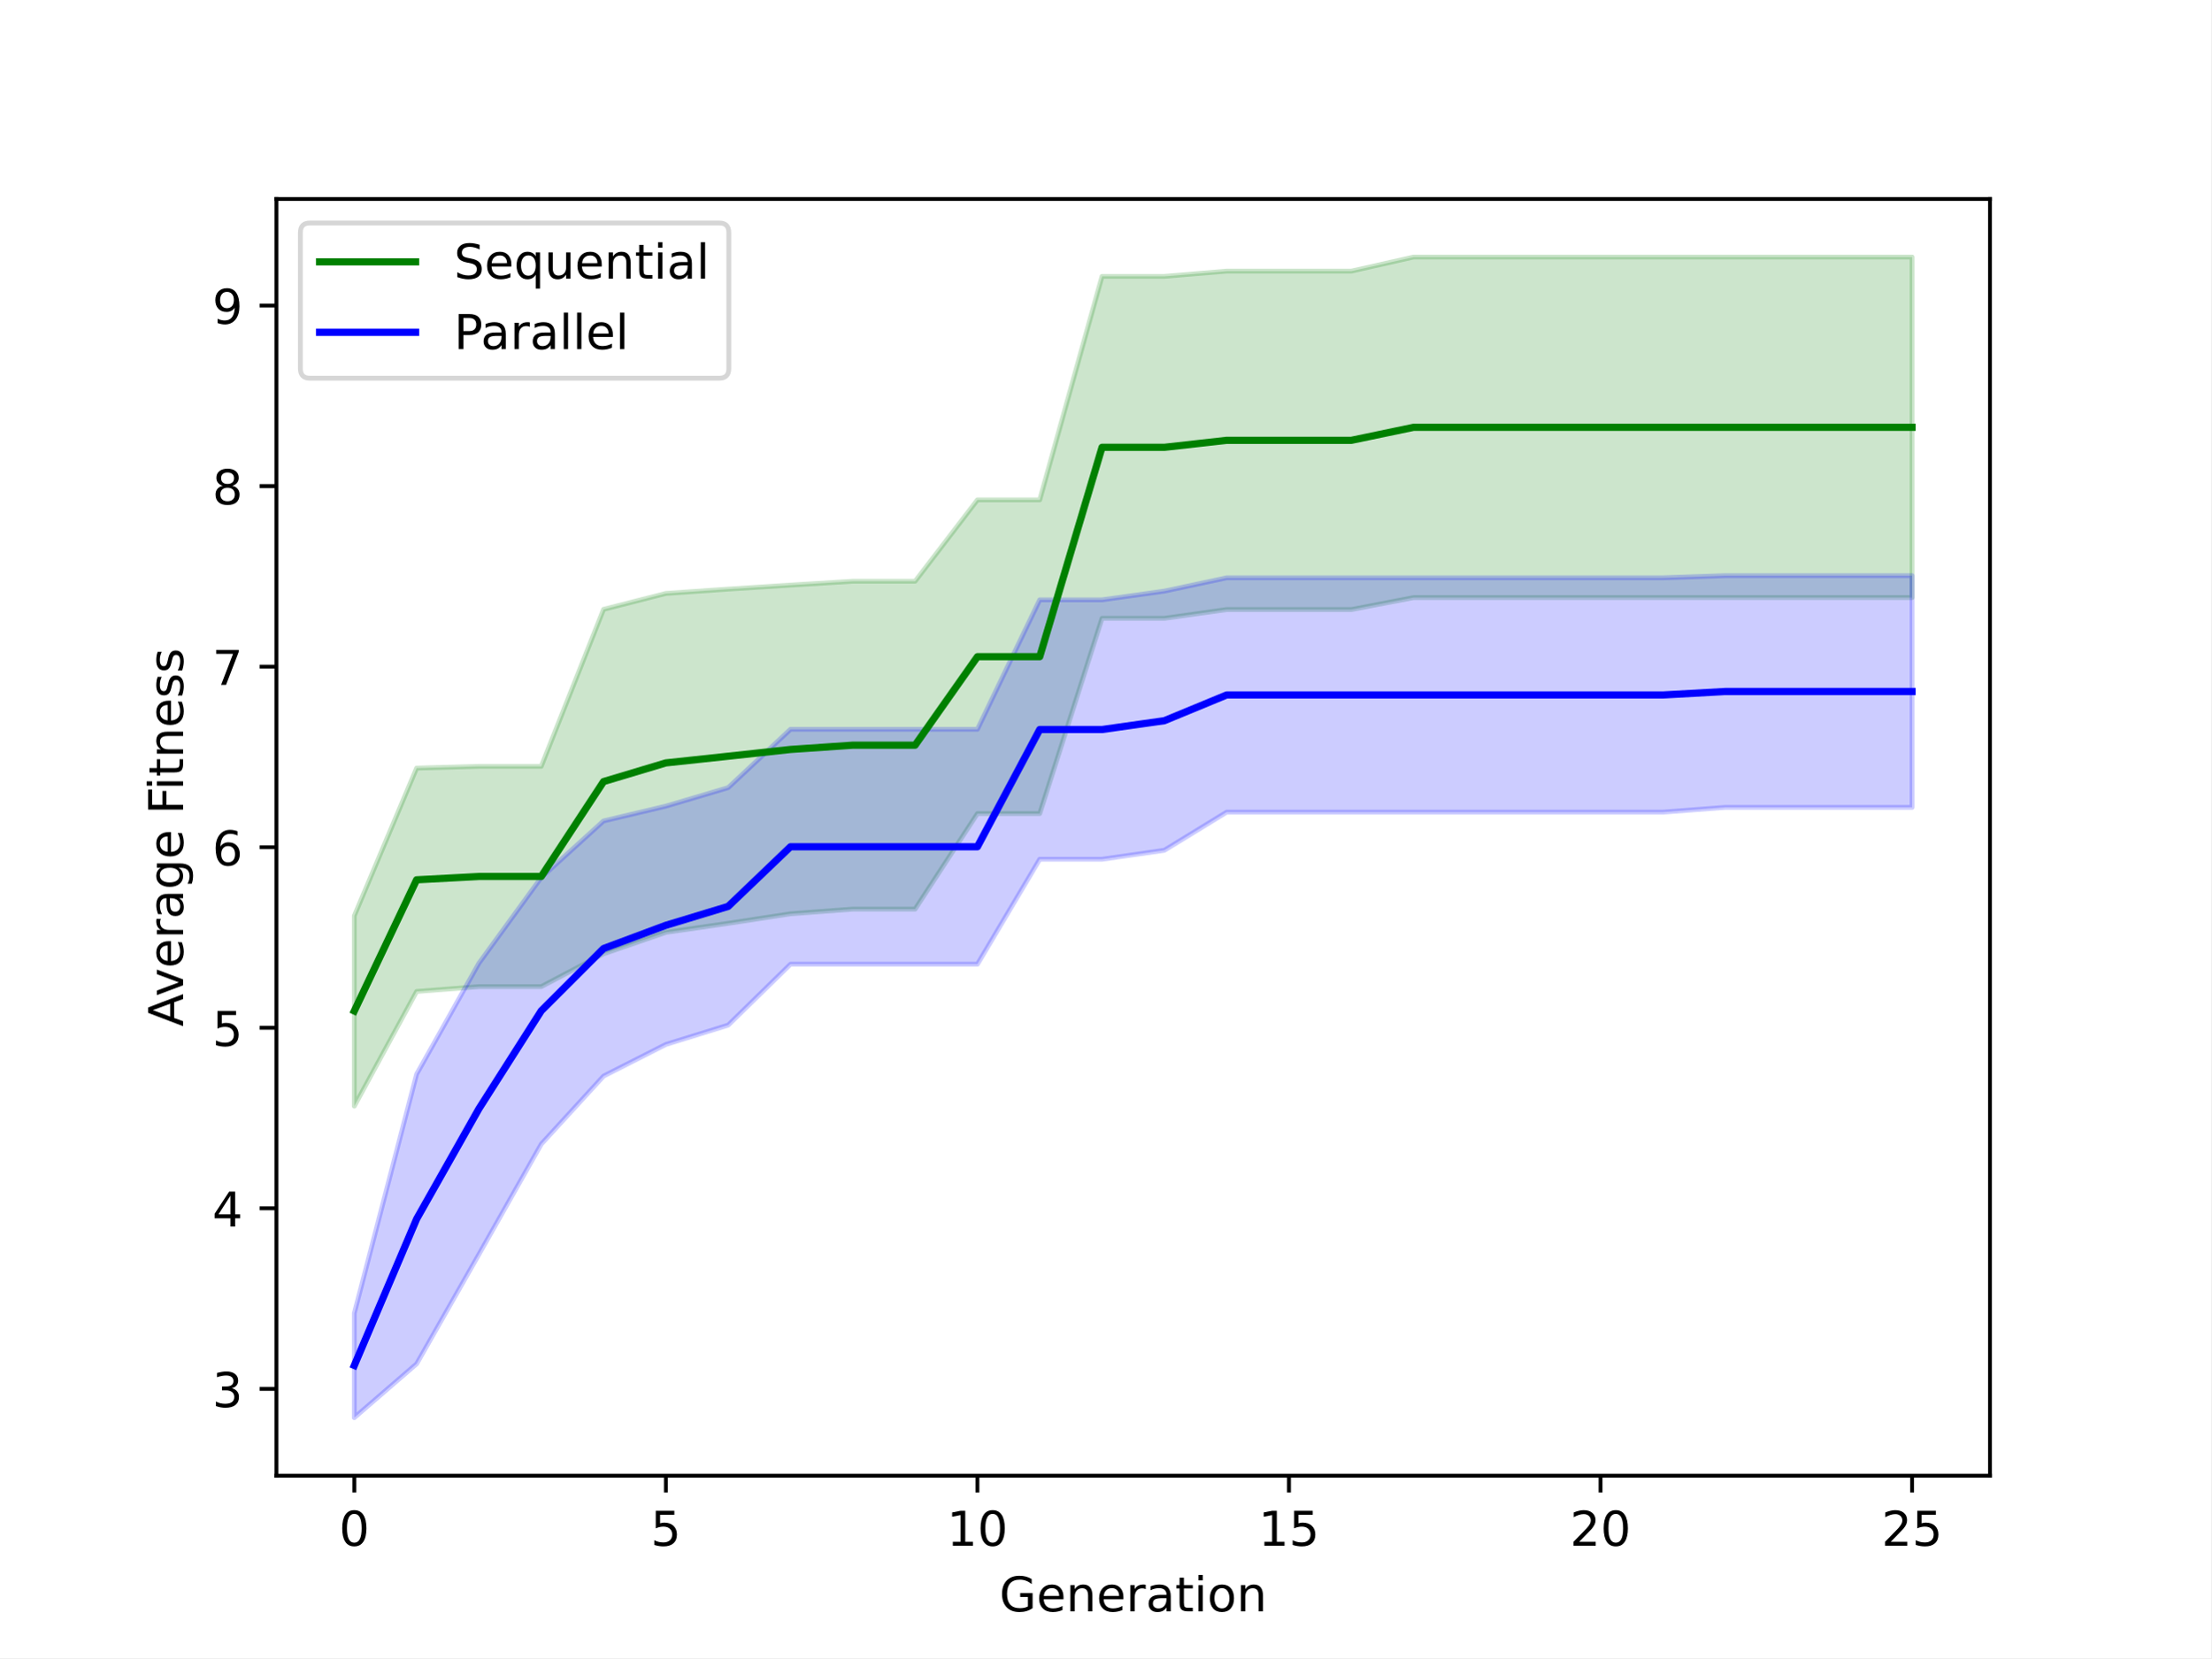
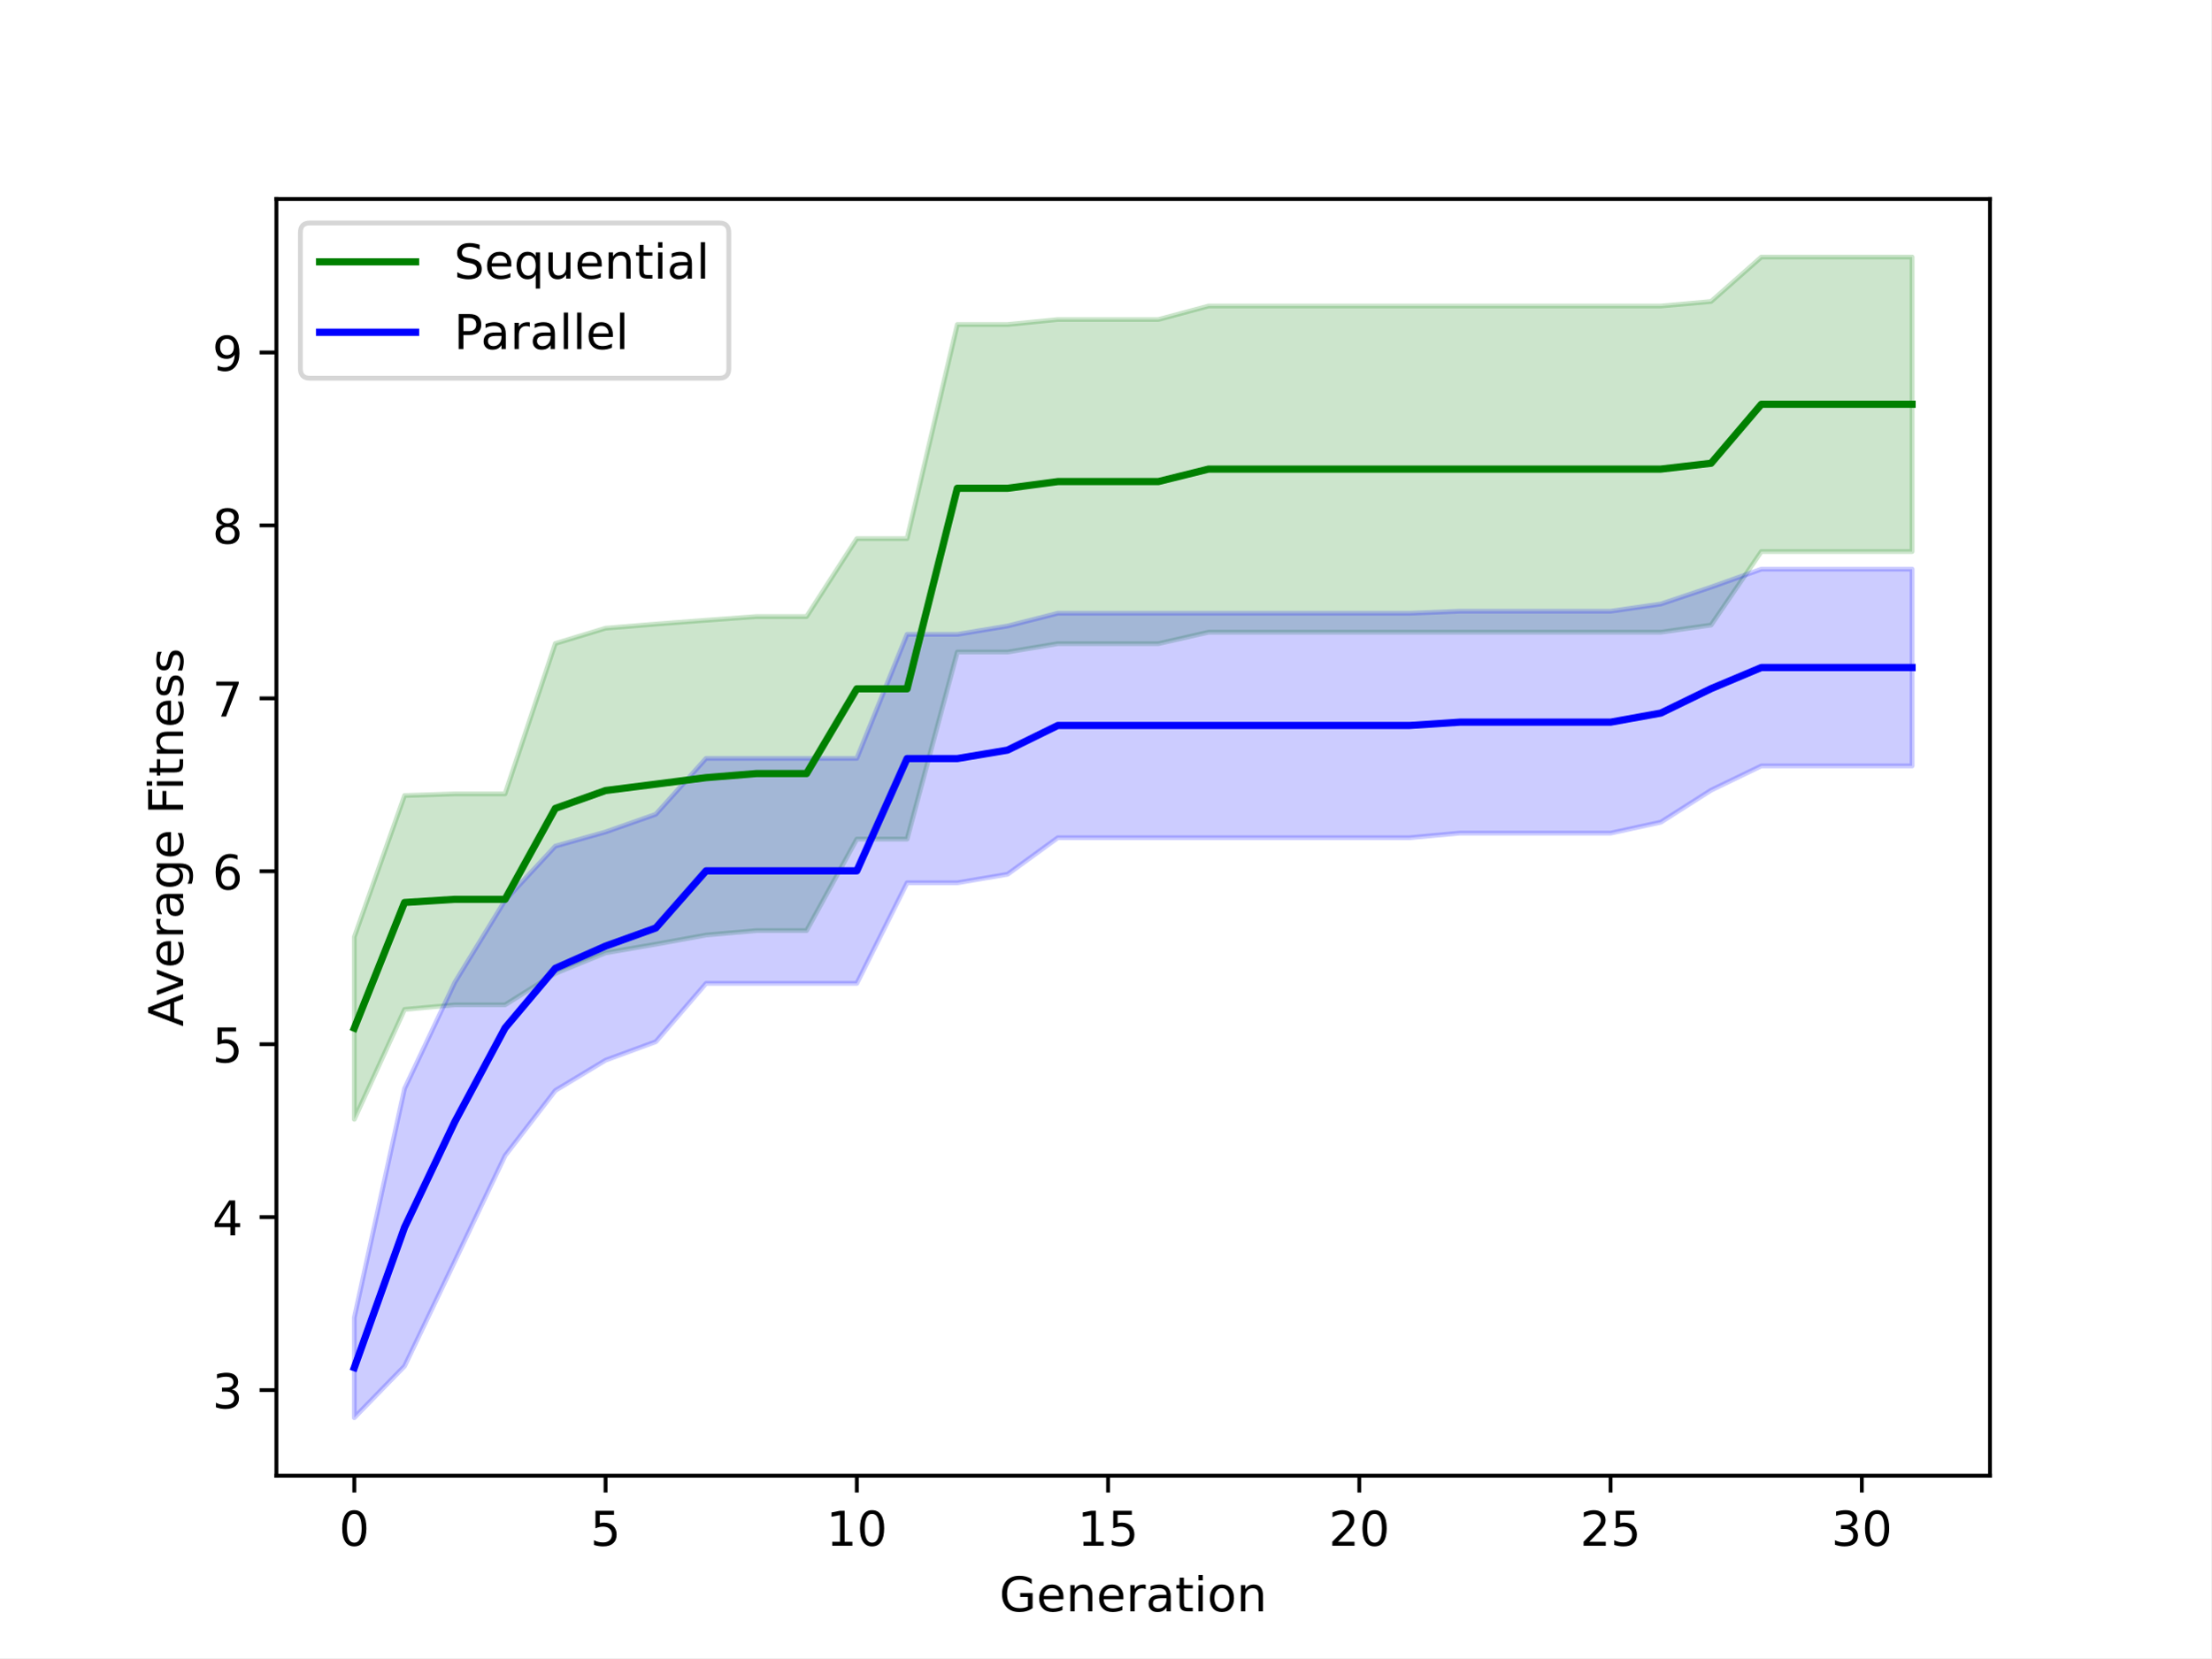
<svg xmlns="http://www.w3.org/2000/svg" xmlns:xlink="http://www.w3.org/1999/xlink" width="460.8pt" height="345.6pt" viewBox="0 0 460.8 345.6" version="1.1">
  <defs>
    <style type="text/css">*{stroke-linejoin: round; stroke-linecap: butt}</style>
  </defs>
  <g id="figure_1">
    <g id="patch_1">
      <path d="M 0 345.6  L 460.8 345.6  L 460.8 0  L 0 0  z " style="fill: #ffffff" />
    </g>
    <g id="axes_1">
      <g id="patch_2">
        <path d="M 57.6 307.584  L 414.72 307.584  L 414.72 41.472  L 57.6 41.472  z " style="fill: #ffffff" />
      </g>
      <g id="FillBetweenPolyCollection_1">
        <defs>
-           <path id="mf107a4c229" d="M 73.833 -154.726  L 73.833 -115.047  L 86.819 -138.949  L 99.805 -139.951  L 112.791 -139.951  L 125.777 -146.798  L 138.764 -151.267  L 151.75 -153.148  L 164.736 -155.139  L 177.722 -156.111  L 190.708 -156.111  L 203.695 -176.029  L 216.681 -176.029  L 229.667 -216.73  L 242.653 -216.73  L 255.639 -218.554  L 268.625 -218.554  L 281.612 -218.554  L 294.598 -221.049  L 307.584 -221.049  L 320.57 -221.049  L 333.556 -221.049  L 346.543 -221.049  L 359.529 -221.049  L 372.515 -221.049  L 385.501 -221.049  L 398.487 -221.049  L 398.487 -292.032  L 398.487 -292.032  L 385.501 -292.032  L 372.515 -292.032  L 359.529 -292.032  L 346.543 -292.032  L 333.556 -292.032  L 320.57 -292.032  L 307.584 -292.032  L 294.598 -292.032  L 281.612 -289.094  L 268.625 -289.094  L 255.639 -289.094  L 242.653 -288.003  L 229.667 -288.003  L 216.681 -241.414  L 203.695 -241.414  L 190.708 -224.452  L 177.722 -224.452  L 164.736 -223.646  L 151.75 -222.814  L 138.764 -221.912  L 125.777 -218.595  L 112.791 -185.872  L 99.805 -185.872  L 86.819 -185.506  L 73.833 -154.726  z " style="stroke: #008000; stroke-opacity: 0.2" />
+           <path id="m8dcf657ec7" d="M 73.833 -150.311  L 73.833 -112.306  L 84.305 -135.2  L 94.778 -136.159  L 105.251 -136.159  L 115.724 -142.718  L 126.196 -146.998  L 136.669 -148.799  L 147.142 -150.707  L 157.615 -151.637  L 168.087 -151.637  L 178.56 -170.715  L 189.033 -170.715  L 199.505 -209.699  L 209.978 -209.699  L 220.451 -211.445  L 230.924 -211.445  L 241.396 -211.445  L 251.869 -213.835  L 262.342 -213.835  L 272.815 -213.835  L 283.287 -213.835  L 293.76 -213.835  L 304.233 -213.835  L 314.705 -213.835  L 325.178 -213.835  L 335.651 -213.835  L 346.124 -213.835  L 356.596 -215.323  L 367.069 -230.646  L 377.542 -230.646  L 388.015 -230.646  L 398.487 -230.646  L 398.487 -292.032  L 398.487 -292.032  L 388.015 -292.032  L 377.542 -292.032  L 367.069 -292.032  L 356.596 -282.77  L 346.124 -281.822  L 335.651 -281.822  L 325.178 -281.822  L 314.705 -281.822  L 304.233 -281.822  L 293.76 -281.822  L 283.287 -281.822  L 272.815 -281.822  L 262.342 -281.822  L 251.869 -281.822  L 241.396 -279.008  L 230.924 -279.008  L 220.451 -279.008  L 209.978 -277.963  L 199.505 -277.963  L 189.033 -233.34  L 178.56 -233.34  L 168.087 -217.094  L 157.615 -217.094  L 147.142 -216.322  L 136.669 -215.525  L 126.196 -214.662  L 115.724 -211.484  L 105.251 -180.142  L 94.778 -180.142  L 84.305 -179.792  L 73.833 -150.311  z " style="stroke: #008000; stroke-opacity: 0.2" />
        </defs>
-         <g clip-path="url(#p9dd1b61cb8)">
-           <use xlink:href="#mf107a4c229" x="0" y="345.6" style="fill: #008000; fill-opacity: 0.2; stroke: #008000; stroke-opacity: 0.2" />
+         <g clip-path="url(#p3f29dd073c)">
+           <use xlink:href="#m8dcf657ec7" x="0" y="345.6" style="fill: #008000; fill-opacity: 0.2; stroke: #008000; stroke-opacity: 0.2" />
        </g>
      </g>
      <g id="FillBetweenPolyCollection_2">
        <defs>
-           <path id="m3e678eebc2" d="M 73.833 -71.891  L 73.833 -50.112  L 86.819 -61.334  L 99.805 -84.164  L 112.791 -107.127  L 125.777 -121.305  L 138.764 -127.905  L 151.75 -131.929  L 164.736 -144.628  L 177.722 -144.628  L 190.708 -144.628  L 203.695 -144.628  L 216.681 -166.511  L 229.667 -166.511  L 242.653 -168.374  L 255.639 -176.324  L 268.625 -176.324  L 281.612 -176.324  L 294.598 -176.324  L 307.584 -176.324  L 320.57 -176.324  L 333.556 -176.324  L 346.543 -176.324  L 359.529 -177.323  L 372.515 -177.323  L 385.501 -177.323  L 398.487 -177.323  L 398.487 -225.613  L 398.487 -225.613  L 385.501 -225.613  L 372.515 -225.613  L 359.529 -225.613  L 346.543 -225.17  L 333.556 -225.17  L 320.57 -225.17  L 307.584 -225.17  L 294.598 -225.17  L 281.612 -225.17  L 268.625 -225.17  L 255.639 -225.17  L 242.653 -222.396  L 229.667 -220.578  L 216.681 -220.578  L 203.695 -193.591  L 190.708 -193.591  L 177.722 -193.591  L 164.736 -193.591  L 151.75 -181.428  L 138.764 -177.573  L 125.777 -174.491  L 112.791 -162.696  L 99.805 -144.843  L 86.819 -121.717  L 73.833 -71.891  z " style="stroke: #0000ff; stroke-opacity: 0.2" />
+           <path id="m6c8664f138" d="M 73.833 -70.972  L 73.833 -50.112  L 84.305 -60.861  L 94.778 -82.727  L 105.251 -104.721  L 115.724 -118.301  L 126.196 -124.622  L 136.669 -128.476  L 147.142 -140.639  L 157.615 -140.639  L 168.087 -140.639  L 178.56 -140.639  L 189.033 -161.599  L 199.505 -161.599  L 209.978 -163.383  L 220.451 -170.997  L 230.924 -170.997  L 241.396 -170.997  L 251.869 -170.997  L 262.342 -170.997  L 272.815 -170.997  L 283.287 -170.997  L 293.76 -170.997  L 304.233 -171.954  L 314.705 -171.954  L 325.178 -171.954  L 335.651 -171.954  L 346.124 -174.234  L 356.596 -180.903  L 367.069 -185.962  L 377.542 -185.962  L 388.015 -185.962  L 398.487 -185.962  L 398.487 -226.975  L 398.487 -226.975  L 388.015 -226.975  L 377.542 -226.975  L 367.069 -226.975  L 356.596 -223.232  L 346.124 -219.715  L 335.651 -218.206  L 325.178 -218.206  L 314.705 -218.206  L 304.233 -218.206  L 293.76 -217.782  L 283.287 -217.782  L 272.815 -217.782  L 262.342 -217.782  L 251.869 -217.782  L 241.396 -217.782  L 230.924 -217.782  L 220.451 -217.782  L 209.978 -215.125  L 199.505 -213.384  L 189.033 -213.384  L 178.56 -187.536  L 168.087 -187.536  L 157.615 -187.536  L 147.142 -187.536  L 136.669 -175.886  L 126.196 -172.194  L 115.724 -169.241  L 105.251 -157.944  L 94.778 -140.845  L 84.305 -118.695  L 73.833 -70.972  z " style="stroke: #0000ff; stroke-opacity: 0.2" />
        </defs>
-         <g clip-path="url(#p9dd1b61cb8)">
-           <use xlink:href="#m3e678eebc2" x="0" y="345.6" style="fill: #0000ff; fill-opacity: 0.2; stroke: #0000ff; stroke-opacity: 0.2" />
+         <g clip-path="url(#p3f29dd073c)">
+           <use xlink:href="#m6c8664f138" x="0" y="345.6" style="fill: #0000ff; fill-opacity: 0.2; stroke: #0000ff; stroke-opacity: 0.2" />
        </g>
      </g>
      <g id="matplotlib.axis_1">
        <g id="xtick_1">
          <g id="line2d_1">
            <defs>
-               <path id="m72b61f8761" d="M 0 0  L 0 3.5  " style="stroke: #000000; stroke-width: 0.8" />
-             </defs>
-             <g>
-               <use xlink:href="#m72b61f8761" x="73.833" y="307.584" style="stroke: #000000; stroke-width: 0.8" />
+               <path id="m96196a8e86" d="M 0 0  L 0 3.5  " style="stroke: #000000; stroke-width: 0.8" />
+             </defs>
+             <g>
+               <use xlink:href="#m96196a8e86" x="73.833" y="307.584" style="stroke: #000000; stroke-width: 0.8" />
            </g>
          </g>
          <g id="text_1">
            <g transform="translate(70.65148 322.1824) scale(0.1 -0.1)">
              <defs>
                <path id="DejaVuSans-30" d="M 2034 4250  Q 1547 4250 1301 3770  Q 1056 3291 1056 2328  Q 1056 1369 1301 889  Q 1547 409 2034 409  Q 2525 409 2770 889  Q 3016 1369 3016 2328  Q 3016 3291 2770 3770  Q 2525 4250 2034 4250  z M 2034 4750  Q 2819 4750 3233 4129  Q 3647 3509 3647 2328  Q 3647 1150 3233 529  Q 2819 -91 2034 -91  Q 1250 -91 836 529  Q 422 1150 422 2328  Q 422 3509 836 4129  Q 1250 4750 2034 4750  z " transform="scale(0.015625)" />
              </defs>
              <use xlink:href="#DejaVuSans-30" />
            </g>
          </g>
        </g>
        <g id="xtick_2">
          <g id="line2d_2">
            <g>
-               <use xlink:href="#m72b61f8761" x="138.764" y="307.584" style="stroke: #000000; stroke-width: 0.8" />
+               <use xlink:href="#m96196a8e86" x="126.196" y="307.584" style="stroke: #000000; stroke-width: 0.8" />
            </g>
          </g>
          <g id="text_2">
-             <g transform="translate(135.5824 322.1824) scale(0.1 -0.1)">
+             <g transform="translate(123.0151 322.1824) scale(0.1 -0.1)">
              <defs>
                <path id="DejaVuSans-35" d="M 691 4666  L 3169 4666  L 3169 4134  L 1269 4134  L 1269 2991  Q 1406 3038 1543 3061  Q 1681 3084 1819 3084  Q 2600 3084 3056 2656  Q 3513 2228 3513 1497  Q 3513 744 3044 326  Q 2575 -91 1722 -91  Q 1428 -91 1123 -41  Q 819 9 494 109  L 494 744  Q 775 591 1075 516  Q 1375 441 1709 441  Q 2250 441 2565 725  Q 2881 1009 2881 1497  Q 2881 1984 2565 2268  Q 2250 2553 1709 2553  Q 1456 2553 1204 2497  Q 953 2441 691 2322  L 691 4666  z " transform="scale(0.015625)" />
              </defs>
              <use xlink:href="#DejaVuSans-35" />
            </g>
          </g>
        </g>
        <g id="xtick_3">
          <g id="line2d_3">
            <g>
-               <use xlink:href="#m72b61f8761" x="203.695" y="307.584" style="stroke: #000000; stroke-width: 0.8" />
+               <use xlink:href="#m96196a8e86" x="178.56" y="307.584" style="stroke: #000000; stroke-width: 0.8" />
            </g>
          </g>
          <g id="text_3">
-             <g transform="translate(197.332 322.1824) scale(0.1 -0.1)">
+             <g transform="translate(172.1975 322.1824) scale(0.1 -0.1)">
              <defs>
                <path id="DejaVuSans-31" d="M 794 531  L 1825 531  L 1825 4091  L 703 3866  L 703 4441  L 1819 4666  L 2450 4666  L 2450 531  L 3481 531  L 3481 0  L 794 0  L 794 531  z " transform="scale(0.015625)" />
              </defs>
              <use xlink:href="#DejaVuSans-31" />
              <use xlink:href="#DejaVuSans-30" transform="translate(63.62305 0)" />
            </g>
          </g>
        </g>
        <g id="xtick_4">
          <g id="line2d_4">
            <g>
-               <use xlink:href="#m72b61f8761" x="268.625" y="307.584" style="stroke: #000000; stroke-width: 0.8" />
+               <use xlink:href="#m96196a8e86" x="230.924" y="307.584" style="stroke: #000000; stroke-width: 0.8" />
            </g>
          </g>
          <g id="text_4">
-             <g transform="translate(262.263 322.1824) scale(0.1 -0.1)">
+             <g transform="translate(224.5611 322.1824) scale(0.1 -0.1)">
              <use xlink:href="#DejaVuSans-31" />
              <use xlink:href="#DejaVuSans-35" transform="translate(63.62305 0)" />
            </g>
          </g>
        </g>
        <g id="xtick_5">
          <g id="line2d_5">
            <g>
-               <use xlink:href="#m72b61f8761" x="333.556" y="307.584" style="stroke: #000000; stroke-width: 0.8" />
+               <use xlink:href="#m96196a8e86" x="283.287" y="307.584" style="stroke: #000000; stroke-width: 0.8" />
            </g>
          </g>
          <g id="text_5">
-             <g transform="translate(327.1939 322.1824) scale(0.1 -0.1)">
+             <g transform="translate(276.9248 322.1824) scale(0.1 -0.1)">
              <defs>
                <path id="DejaVuSans-32" d="M 1228 531  L 3431 531  L 3431 0  L 469 0  L 469 531  Q 828 903 1448 1529  Q 2069 2156 2228 2338  Q 2531 2678 2651 2914  Q 2772 3150 2772 3378  Q 2772 3750 2511 3984  Q 2250 4219 1831 4219  Q 1534 4219 1204 4116  Q 875 4013 500 3803  L 500 4441  Q 881 4594 1212 4672  Q 1544 4750 1819 4750  Q 2544 4750 2975 4387  Q 3406 4025 3406 3419  Q 3406 3131 3298 2873  Q 3191 2616 2906 2266  Q 2828 2175 2409 1742  Q 1991 1309 1228 531  z " transform="scale(0.015625)" />
              </defs>
              <use xlink:href="#DejaVuSans-32" />
              <use xlink:href="#DejaVuSans-30" transform="translate(63.62305 0)" />
            </g>
          </g>
        </g>
        <g id="xtick_6">
          <g id="line2d_6">
            <g>
-               <use xlink:href="#m72b61f8761" x="398.487" y="307.584" style="stroke: #000000; stroke-width: 0.8" />
+               <use xlink:href="#m96196a8e86" x="335.651" y="307.584" style="stroke: #000000; stroke-width: 0.8" />
            </g>
          </g>
          <g id="text_6">
-             <g transform="translate(392.1248 322.1824) scale(0.1 -0.1)">
+             <g transform="translate(329.2884 322.1824) scale(0.1 -0.1)">
              <use xlink:href="#DejaVuSans-32" />
              <use xlink:href="#DejaVuSans-35" transform="translate(63.62305 0)" />
            </g>
          </g>
        </g>
-         <g id="text_7">
+         <g id="xtick_7">
+           <g id="line2d_7">
+             <g>
+               <use xlink:href="#m96196a8e86" x="388.015" y="307.584" style="stroke: #000000; stroke-width: 0.8" />
+             </g>
+           </g>
+           <g id="text_7">
+             <g transform="translate(381.652 322.1824) scale(0.1 -0.1)">
+               <defs>
+                 <path id="DejaVuSans-33" d="M 2597 2516  Q 3050 2419 3304 2112  Q 3559 1806 3559 1356  Q 3559 666 3084 287  Q 2609 -91 1734 -91  Q 1441 -91 1130 -33  Q 819 25 488 141  L 488 750  Q 750 597 1062 519  Q 1375 441 1716 441  Q 2309 441 2620 675  Q 2931 909 2931 1356  Q 2931 1769 2642 2001  Q 2353 2234 1838 2234  L 1294 2234  L 1294 2753  L 1863 2753  Q 2328 2753 2575 2939  Q 2822 3125 2822 3475  Q 2822 3834 2567 4026  Q 2313 4219 1838 4219  Q 1578 4219 1281 4162  Q 984 4106 628 3988  L 628 4550  Q 988 4650 1302 4700  Q 1616 4750 1894 4750  Q 2613 4750 3031 4423  Q 3450 4097 3450 3541  Q 3450 3153 3228 2886  Q 3006 2619 2597 2516  z " transform="scale(0.015625)" />
+               </defs>
+               <use xlink:href="#DejaVuSans-33" />
+               <use xlink:href="#DejaVuSans-30" transform="translate(63.62305 0)" />
+             </g>
+           </g>
+         </g>
+         <g id="text_8">
          <g transform="translate(208.267 335.8606) scale(0.1 -0.1)">
            <defs>
              <path id="DejaVuSans-47" d="M 3809 666  L 3809 1919  L 2778 1919  L 2778 2438  L 4434 2438  L 4434 434  Q 4069 175 3628 42  Q 3188 -91 2688 -91  Q 1594 -91 976 548  Q 359 1188 359 2328  Q 359 3472 976 4111  Q 1594 4750 2688 4750  Q 3144 4750 3555 4637  Q 3966 4525 4313 4306  L 4313 3634  Q 3963 3931 3569 4081  Q 3175 4231 2741 4231  Q 1884 4231 1454 3753  Q 1025 3275 1025 2328  Q 1025 1384 1454 906  Q 1884 428 2741 428  Q 3075 428 3337 486  Q 3600 544 3809 666  z " transform="scale(0.015625)" />
              <path id="DejaVuSans-65" d="M 3597 1894  L 3597 1613  L 953 1613  Q 991 1019 1311 708  Q 1631 397 2203 397  Q 2534 397 2845 478  Q 3156 559 3463 722  L 3463 178  Q 3153 47 2828 -22  Q 2503 -91 2169 -91  Q 1331 -91 842 396  Q 353 884 353 1716  Q 353 2575 817 3079  Q 1281 3584 2069 3584  Q 2775 3584 3186 3129  Q 3597 2675 3597 1894  z M 3022 2063  Q 3016 2534 2758 2815  Q 2500 3097 2075 3097  Q 1594 3097 1305 2825  Q 1016 2553 972 2059  L 3022 2063  z " transform="scale(0.015625)" />
              <path id="DejaVuSans-6e" d="M 3513 2113  L 3513 0  L 2938 0  L 2938 2094  Q 2938 2591 2744 2837  Q 2550 3084 2163 3084  Q 1697 3084 1428 2787  Q 1159 2491 1159 1978  L 1159 0  L 581 0  L 581 3500  L 1159 3500  L 1159 2956  Q 1366 3272 1645 3428  Q 1925 3584 2291 3584  Q 2894 3584 3203 3211  Q 3513 2838 3513 2113  z " transform="scale(0.015625)" />
              <path id="DejaVuSans-72" d="M 2631 2963  Q 2534 3019 2420 3045  Q 2306 3072 2169 3072  Q 1681 3072 1420 2755  Q 1159 2438 1159 1844  L 1159 0  L 581 0  L 581 3500  L 1159 3500  L 1159 2956  Q 1341 3275 1631 3429  Q 1922 3584 2338 3584  Q 2397 3584 2469 3576  Q 2541 3569 2628 3553  L 2631 2963  z " transform="scale(0.015625)" />
              <path id="DejaVuSans-61" d="M 2194 1759  Q 1497 1759 1228 1600  Q 959 1441 959 1056  Q 959 750 1161 570  Q 1363 391 1709 391  Q 2188 391 2477 730  Q 2766 1069 2766 1631  L 2766 1759  L 2194 1759  z M 3341 1997  L 3341 0  L 2766 0  L 2766 531  Q 2569 213 2275 61  Q 1981 -91 1556 -91  Q 1019 -91 701 211  Q 384 513 384 1019  Q 384 1609 779 1909  Q 1175 2209 1959 2209  L 2766 2209  L 2766 2266  Q 2766 2663 2505 2880  Q 2244 3097 1772 3097  Q 1472 3097 1187 3025  Q 903 2953 641 2809  L 641 3341  Q 956 3463 1253 3523  Q 1550 3584 1831 3584  Q 2591 3584 2966 3190  Q 3341 2797 3341 1997  z " transform="scale(0.015625)" />
              <path id="DejaVuSans-74" d="M 1172 4494  L 1172 3500  L 2356 3500  L 2356 3053  L 1172 3053  L 1172 1153  Q 1172 725 1289 603  Q 1406 481 1766 481  L 2356 481  L 2356 0  L 1766 0  Q 1100 0 847 248  Q 594 497 594 1153  L 594 3053  L 172 3053  L 172 3500  L 594 3500  L 594 4494  L 1172 4494  z " transform="scale(0.015625)" />
              <path id="DejaVuSans-69" d="M 603 3500  L 1178 3500  L 1178 0  L 603 0  L 603 3500  z M 603 4863  L 1178 4863  L 1178 4134  L 603 4134  L 603 4863  z " transform="scale(0.015625)" />
              <path id="DejaVuSans-6f" d="M 1959 3097  Q 1497 3097 1228 2736  Q 959 2375 959 1747  Q 959 1119 1226 758  Q 1494 397 1959 397  Q 2419 397 2687 759  Q 2956 1122 2956 1747  Q 2956 2369 2687 2733  Q 2419 3097 1959 3097  z M 1959 3584  Q 2709 3584 3137 3096  Q 3566 2609 3566 1747  Q 3566 888 3137 398  Q 2709 -91 1959 -91  Q 1206 -91 779 398  Q 353 888 353 1747  Q 353 2609 779 3096  Q 1206 3584 1959 3584  z " transform="scale(0.015625)" />
            </defs>
            <use xlink:href="#DejaVuSans-47" />
            <use xlink:href="#DejaVuSans-65" transform="translate(77.49023 0)" />
            <use xlink:href="#DejaVuSans-6e" transform="translate(139.0137 0)" />
            <use xlink:href="#DejaVuSans-65" transform="translate(202.3926 0)" />
            <use xlink:href="#DejaVuSans-72" transform="translate(263.916 0)" />
            <use xlink:href="#DejaVuSans-61" transform="translate(305.0293 0)" />
            <use xlink:href="#DejaVuSans-74" transform="translate(366.3086 0)" />
            <use xlink:href="#DejaVuSans-69" transform="translate(405.5176 0)" />
            <use xlink:href="#DejaVuSans-6f" transform="translate(433.3008 0)" />
            <use xlink:href="#DejaVuSans-6e" transform="translate(494.4824 0)" />
          </g>
        </g>
      </g>
      <g id="matplotlib.axis_2">
        <g id="ytick_1">
-           <g id="line2d_7">
-             <defs>
-               <path id="m80a306f35f" d="M 0 0  L -3.5 0  " style="stroke: #000000; stroke-width: 0.8" />
-             </defs>
-             <g>
-               <use xlink:href="#m80a306f35f" x="57.6" y="289.489" style="stroke: #000000; stroke-width: 0.8" />
-             </g>
-           </g>
-           <g id="text_8">
-             <g transform="translate(44.2375 293.2878) scale(0.1 -0.1)">
-               <defs>
-                 <path id="DejaVuSans-33" d="M 2597 2516  Q 3050 2419 3304 2112  Q 3559 1806 3559 1356  Q 3559 666 3084 287  Q 2609 -91 1734 -91  Q 1441 -91 1130 -33  Q 819 25 488 141  L 488 750  Q 750 597 1062 519  Q 1375 441 1716 441  Q 2309 441 2620 675  Q 2931 909 2931 1356  Q 2931 1769 2642 2001  Q 2353 2234 1838 2234  L 1294 2234  L 1294 2753  L 1863 2753  Q 2328 2753 2575 2939  Q 2822 3125 2822 3475  Q 2822 3834 2567 4026  Q 2313 4219 1838 4219  Q 1578 4219 1281 4162  Q 984 4106 628 3988  L 628 4550  Q 988 4650 1302 4700  Q 1616 4750 1894 4750  Q 2613 4750 3031 4423  Q 3450 4097 3450 3541  Q 3450 3153 3228 2886  Q 3006 2619 2597 2516  z " transform="scale(0.015625)" />
-               </defs>
+           <g id="line2d_8">
+             <defs>
+               <path id="m6e51546fd0" d="M 0 0  L -3.5 0  " style="stroke: #000000; stroke-width: 0.8" />
+             </defs>
+             <g>
+               <use xlink:href="#m6e51546fd0" x="57.6" y="289.742" style="stroke: #000000; stroke-width: 0.8" />
+             </g>
+           </g>
+           <g id="text_9">
+             <g transform="translate(44.2375 293.541) scale(0.1 -0.1)">
              <use xlink:href="#DejaVuSans-33" />
            </g>
          </g>
        </g>
        <g id="ytick_2">
-           <g id="line2d_8">
-             <g>
-               <use xlink:href="#m80a306f35f" x="57.6" y="251.854" style="stroke: #000000; stroke-width: 0.8" />
-             </g>
-           </g>
-           <g id="text_9">
-             <g transform="translate(44.2375 255.6528) scale(0.1 -0.1)">
+           <g id="line2d_9">
+             <g>
+               <use xlink:href="#m6e51546fd0" x="57.6" y="253.695" style="stroke: #000000; stroke-width: 0.8" />
+             </g>
+           </g>
+           <g id="text_10">
+             <g transform="translate(44.2375 257.4943) scale(0.1 -0.1)">
              <defs>
                <path id="DejaVuSans-34" d="M 2419 4116  L 825 1625  L 2419 1625  L 2419 4116  z M 2253 4666  L 3047 4666  L 3047 1625  L 3713 1625  L 3713 1100  L 3047 1100  L 3047 0  L 2419 0  L 2419 1100  L 313 1100  L 313 1709  L 2253 4666  z " transform="scale(0.015625)" />
              </defs>
              <use xlink:href="#DejaVuSans-34" />
            </g>
          </g>
        </g>
        <g id="ytick_3">
-           <g id="line2d_9">
-             <g>
-               <use xlink:href="#m80a306f35f" x="57.6" y="214.219" style="stroke: #000000; stroke-width: 0.8" />
-             </g>
-           </g>
-           <g id="text_10">
-             <g transform="translate(44.2375 218.0178) scale(0.1 -0.1)">
+           <g id="line2d_10">
+             <g>
+               <use xlink:href="#m6e51546fd0" x="57.6" y="217.648" style="stroke: #000000; stroke-width: 0.8" />
+             </g>
+           </g>
+           <g id="text_11">
+             <g transform="translate(44.2375 221.4476) scale(0.1 -0.1)">
              <use xlink:href="#DejaVuSans-35" />
            </g>
          </g>
        </g>
        <g id="ytick_4">
-           <g id="line2d_10">
-             <g>
-               <use xlink:href="#m80a306f35f" x="57.6" y="176.584" style="stroke: #000000; stroke-width: 0.8" />
-             </g>
-           </g>
-           <g id="text_11">
-             <g transform="translate(44.2375 180.3828) scale(0.1 -0.1)">
+           <g id="line2d_11">
+             <g>
+               <use xlink:href="#m6e51546fd0" x="57.6" y="181.602" style="stroke: #000000; stroke-width: 0.8" />
+             </g>
+           </g>
+           <g id="text_12">
+             <g transform="translate(44.2375 185.4009) scale(0.1 -0.1)">
              <defs>
                <path id="DejaVuSans-36" d="M 2113 2584  Q 1688 2584 1439 2293  Q 1191 2003 1191 1497  Q 1191 994 1439 701  Q 1688 409 2113 409  Q 2538 409 2786 701  Q 3034 994 3034 1497  Q 3034 2003 2786 2293  Q 2538 2584 2113 2584  z M 3366 4563  L 3366 3988  Q 3128 4100 2886 4159  Q 2644 4219 2406 4219  Q 1781 4219 1451 3797  Q 1122 3375 1075 2522  Q 1259 2794 1537 2939  Q 1816 3084 2150 3084  Q 2853 3084 3261 2657  Q 3669 2231 3669 1497  Q 3669 778 3244 343  Q 2819 -91 2113 -91  Q 1303 -91 875 529  Q 447 1150 447 2328  Q 447 3434 972 4092  Q 1497 4750 2381 4750  Q 2619 4750 2861 4703  Q 3103 4656 3366 4563  z " transform="scale(0.015625)" />
              </defs>
              <use xlink:href="#DejaVuSans-36" />
            </g>
          </g>
        </g>
        <g id="ytick_5">
-           <g id="line2d_11">
-             <g>
-               <use xlink:href="#m80a306f35f" x="57.6" y="138.949" style="stroke: #000000; stroke-width: 0.8" />
-             </g>
-           </g>
-           <g id="text_12">
-             <g transform="translate(44.2375 142.7478) scale(0.1 -0.1)">
+           <g id="line2d_12">
+             <g>
+               <use xlink:href="#m6e51546fd0" x="57.6" y="145.555" style="stroke: #000000; stroke-width: 0.8" />
+             </g>
+           </g>
+           <g id="text_13">
+             <g transform="translate(44.2375 149.3542) scale(0.1 -0.1)">
              <defs>
                <path id="DejaVuSans-37" d="M 525 4666  L 3525 4666  L 3525 4397  L 1831 0  L 1172 0  L 2766 4134  L 525 4134  L 525 4666  z " transform="scale(0.015625)" />
              </defs>
              <use xlink:href="#DejaVuSans-37" />
            </g>
          </g>
        </g>
        <g id="ytick_6">
-           <g id="line2d_12">
-             <g>
-               <use xlink:href="#m80a306f35f" x="57.6" y="101.314" style="stroke: #000000; stroke-width: 0.8" />
-             </g>
-           </g>
-           <g id="text_13">
-             <g transform="translate(44.2375 105.1128) scale(0.1 -0.1)">
+           <g id="line2d_13">
+             <g>
+               <use xlink:href="#m6e51546fd0" x="57.6" y="109.508" style="stroke: #000000; stroke-width: 0.8" />
+             </g>
+           </g>
+           <g id="text_14">
+             <g transform="translate(44.2375 113.3075) scale(0.1 -0.1)">
              <defs>
                <path id="DejaVuSans-38" d="M 2034 2216  Q 1584 2216 1326 1975  Q 1069 1734 1069 1313  Q 1069 891 1326 650  Q 1584 409 2034 409  Q 2484 409 2743 651  Q 3003 894 3003 1313  Q 3003 1734 2745 1975  Q 2488 2216 2034 2216  z M 1403 2484  Q 997 2584 770 2862  Q 544 3141 544 3541  Q 544 4100 942 4425  Q 1341 4750 2034 4750  Q 2731 4750 3128 4425  Q 3525 4100 3525 3541  Q 3525 3141 3298 2862  Q 3072 2584 2669 2484  Q 3125 2378 3379 2068  Q 3634 1759 3634 1313  Q 3634 634 3220 271  Q 2806 -91 2034 -91  Q 1263 -91 848 271  Q 434 634 434 1313  Q 434 1759 690 2068  Q 947 2378 1403 2484  z M 1172 3481  Q 1172 3119 1398 2916  Q 1625 2713 2034 2713  Q 2441 2713 2670 2916  Q 2900 3119 2900 3481  Q 2900 3844 2670 4047  Q 2441 4250 2034 4250  Q 1625 4250 1398 4047  Q 1172 3844 1172 3481  z " transform="scale(0.015625)" />
              </defs>
              <use xlink:href="#DejaVuSans-38" />
            </g>
          </g>
        </g>
        <g id="ytick_7">
-           <g id="line2d_13">
-             <g>
-               <use xlink:href="#m80a306f35f" x="57.6" y="63.679" style="stroke: #000000; stroke-width: 0.8" />
-             </g>
-           </g>
-           <g id="text_14">
-             <g transform="translate(44.2375 67.47785) scale(0.1 -0.1)">
+           <g id="line2d_14">
+             <g>
+               <use xlink:href="#m6e51546fd0" x="57.6" y="73.462" style="stroke: #000000; stroke-width: 0.8" />
+             </g>
+           </g>
+           <g id="text_15">
+             <g transform="translate(44.2375 77.26077) scale(0.1 -0.1)">
              <defs>
                <path id="DejaVuSans-39" d="M 703 97  L 703 672  Q 941 559 1184 500  Q 1428 441 1663 441  Q 2288 441 2617 861  Q 2947 1281 2994 2138  Q 2813 1869 2534 1725  Q 2256 1581 1919 1581  Q 1219 1581 811 2004  Q 403 2428 403 3163  Q 403 3881 828 4315  Q 1253 4750 1959 4750  Q 2769 4750 3195 4129  Q 3622 3509 3622 2328  Q 3622 1225 3098 567  Q 2575 -91 1691 -91  Q 1453 -91 1209 -44  Q 966 3 703 97  z M 1959 2075  Q 2384 2075 2632 2365  Q 2881 2656 2881 3163  Q 2881 3666 2632 3958  Q 2384 4250 1959 4250  Q 1534 4250 1286 3958  Q 1038 3666 1038 3163  Q 1038 2656 1286 2365  Q 1534 2075 1959 2075  z " transform="scale(0.015625)" />
              </defs>
              <use xlink:href="#DejaVuSans-39" />
            </g>
          </g>
        </g>
-         <g id="text_15">
+         <g id="text_16">
          <g transform="translate(38.15781 213.9671) rotate(-90) scale(0.1 -0.1)">
            <defs>
              <path id="DejaVuSans-41" d="M 2188 4044  L 1331 1722  L 3047 1722  L 2188 4044  z M 1831 4666  L 2547 4666  L 4325 0  L 3669 0  L 3244 1197  L 1141 1197  L 716 0  L 50 0  L 1831 4666  z " transform="scale(0.015625)" />
              <path id="DejaVuSans-76" d="M 191 3500  L 800 3500  L 1894 563  L 2988 3500  L 3597 3500  L 2284 0  L 1503 0  L 191 3500  z " transform="scale(0.015625)" />
              <path id="DejaVuSans-67" d="M 2906 1791  Q 2906 2416 2648 2759  Q 2391 3103 1925 3103  Q 1463 3103 1205 2759  Q 947 2416 947 1791  Q 947 1169 1205 825  Q 1463 481 1925 481  Q 2391 481 2648 825  Q 2906 1169 2906 1791  z M 3481 434  Q 3481 -459 3084 -895  Q 2688 -1331 1869 -1331  Q 1566 -1331 1297 -1286  Q 1028 -1241 775 -1147  L 775 -588  Q 1028 -725 1275 -790  Q 1522 -856 1778 -856  Q 2344 -856 2625 -561  Q 2906 -266 2906 331  L 2906 616  Q 2728 306 2450 153  Q 2172 0 1784 0  Q 1141 0 747 490  Q 353 981 353 1791  Q 353 2603 747 3093  Q 1141 3584 1784 3584  Q 2172 3584 2450 3431  Q 2728 3278 2906 2969  L 2906 3500  L 3481 3500  L 3481 434  z " transform="scale(0.015625)" />
              <path id="DejaVuSans-20" transform="scale(0.015625)" />
              <path id="DejaVuSans-46" d="M 628 4666  L 3309 4666  L 3309 4134  L 1259 4134  L 1259 2759  L 3109 2759  L 3109 2228  L 1259 2228  L 1259 0  L 628 0  L 628 4666  z " transform="scale(0.015625)" />
              <path id="DejaVuSans-73" d="M 2834 3397  L 2834 2853  Q 2591 2978 2328 3040  Q 2066 3103 1784 3103  Q 1356 3103 1142 2972  Q 928 2841 928 2578  Q 928 2378 1081 2264  Q 1234 2150 1697 2047  L 1894 2003  Q 2506 1872 2764 1633  Q 3022 1394 3022 966  Q 3022 478 2636 193  Q 2250 -91 1575 -91  Q 1294 -91 989 -36  Q 684 19 347 128  L 347 722  Q 666 556 975 473  Q 1284 391 1588 391  Q 1994 391 2212 530  Q 2431 669 2431 922  Q 2431 1156 2273 1281  Q 2116 1406 1581 1522  L 1381 1569  Q 847 1681 609 1914  Q 372 2147 372 2553  Q 372 3047 722 3315  Q 1072 3584 1716 3584  Q 2034 3584 2315 3537  Q 2597 3491 2834 3397  z " transform="scale(0.015625)" />
            </defs>
            <use xlink:href="#DejaVuSans-41" />
            <use xlink:href="#DejaVuSans-76" transform="translate(62.5332 0)" />
            <use xlink:href="#DejaVuSans-65" transform="translate(121.7129 0)" />
            <use xlink:href="#DejaVuSans-72" transform="translate(183.2363 0)" />
            <use xlink:href="#DejaVuSans-61" transform="translate(224.3496 0)" />
            <use xlink:href="#DejaVuSans-67" transform="translate(285.6289 0)" />
            <use xlink:href="#DejaVuSans-65" transform="translate(349.1055 0)" />
            <use xlink:href="#DejaVuSans-20" transform="translate(410.6289 0)" />
            <use xlink:href="#DejaVuSans-46" transform="translate(442.416 0)" />
            <use xlink:href="#DejaVuSans-69" transform="translate(492.6855 0)" />
            <use xlink:href="#DejaVuSans-74" transform="translate(520.4688 0)" />
            <use xlink:href="#DejaVuSans-6e" transform="translate(559.6777 0)" />
            <use xlink:href="#DejaVuSans-65" transform="translate(623.0566 0)" />
            <use xlink:href="#DejaVuSans-73" transform="translate(684.5801 0)" />
            <use xlink:href="#DejaVuSans-73" transform="translate(736.6797 0)" />
          </g>
        </g>
      </g>
-       <g id="line2d_14">
-         <path d="M 73.833 210.713  L 86.819 183.373  L 99.805 182.689  L 112.791 182.689  L 125.777 162.904  L 138.764 159.011  L 151.75 157.619  L 164.736 156.208  L 177.722 155.319  L 190.708 155.319  L 203.695 136.879  L 216.681 136.879  L 229.667 93.233  L 242.653 93.233  L 255.639 91.776  L 268.625 91.776  L 281.612 91.776  L 294.598 89.06  L 307.584 89.06  L 320.57 89.06  L 333.556 89.06  L 346.543 89.06  L 359.529 89.06  L 372.515 89.06  L 385.501 89.06  L 398.487 89.06  " clip-path="url(#p9dd1b61cb8)" style="fill: none; stroke: #008000; stroke-width: 1.5; stroke-linecap: square" />
-       </g>
      <g id="line2d_15">
-         <path d="M 73.833 284.599  L 86.819 254.074  L 99.805 231.096  L 112.791 210.689  L 125.777 197.702  L 138.764 192.861  L 151.75 188.922  L 164.736 176.491  L 177.722 176.491  L 190.708 176.491  L 203.695 176.491  L 216.681 152.055  L 229.667 152.055  L 242.653 150.215  L 255.639 144.853  L 268.625 144.853  L 281.612 144.853  L 294.598 144.853  L 307.584 144.853  L 320.57 144.853  L 333.556 144.853  L 346.543 144.853  L 359.529 144.132  L 372.515 144.132  L 385.501 144.132  L 398.487 144.132  " clip-path="url(#p9dd1b61cb8)" style="fill: none; stroke: #0000ff; stroke-width: 1.5; stroke-linecap: square" />
+         <path d="M 73.833 214.291  L 84.305 188.104  L 94.778 187.449  L 105.251 187.449  L 115.724 168.499  L 126.196 164.77  L 136.669 163.438  L 147.142 162.086  L 157.615 161.234  L 168.087 161.234  L 178.56 143.572  L 189.033 143.572  L 199.505 101.769  L 209.978 101.769  L 220.451 100.373  L 230.924 100.373  L 241.396 100.373  L 251.869 97.771  L 262.342 97.771  L 272.815 97.771  L 283.287 97.771  L 293.76 97.771  L 304.233 97.771  L 314.705 97.771  L 325.178 97.771  L 335.651 97.771  L 346.124 97.771  L 356.596 96.554  L 367.069 84.261  L 377.542 84.261  L 388.015 84.261  L 398.487 84.261  " clip-path="url(#p3f29dd073c)" style="fill: none; stroke: #008000; stroke-width: 1.5; stroke-linecap: square" />
+       </g>
+       <g id="line2d_16">
+         <path d="M 73.833 285.058  L 84.305 255.822  L 94.778 233.814  L 105.251 214.267  L 115.724 201.829  L 126.196 197.192  L 136.669 193.419  L 147.142 181.513  L 157.615 181.513  L 168.087 181.513  L 178.56 181.513  L 189.033 158.109  L 199.505 158.109  L 209.978 156.346  L 220.451 151.21  L 230.924 151.21  L 241.396 151.21  L 251.869 151.21  L 262.342 151.21  L 272.815 151.21  L 283.287 151.21  L 293.76 151.21  L 304.233 150.52  L 314.705 150.52  L 325.178 150.52  L 335.651 150.52  L 346.124 148.625  L 356.596 143.533  L 367.069 139.131  L 377.542 139.131  L 388.015 139.131  L 398.487 139.131  " clip-path="url(#p3f29dd073c)" style="fill: none; stroke: #0000ff; stroke-width: 1.5; stroke-linecap: square" />
      </g>
      <g id="patch_3">
        <path d="M 57.6 307.584  L 57.6 41.472  " style="fill: none; stroke: #000000; stroke-width: 0.8; stroke-linejoin: miter; stroke-linecap: square" />
      </g>
      <g id="patch_4">
        <path d="M 414.72 307.584  L 414.72 41.472  " style="fill: none; stroke: #000000; stroke-width: 0.8; stroke-linejoin: miter; stroke-linecap: square" />
      </g>
      <g id="patch_5">
        <path d="M 57.6 307.584  L 414.72 307.584  " style="fill: none; stroke: #000000; stroke-width: 0.8; stroke-linejoin: miter; stroke-linecap: square" />
      </g>
      <g id="patch_6">
        <path d="M 57.6 41.472  L 414.72 41.472  " style="fill: none; stroke: #000000; stroke-width: 0.8; stroke-linejoin: miter; stroke-linecap: square" />
      </g>
      <g id="legend_1">
        <g id="patch_7">
          <path d="M 64.6 78.828  L 149.883 78.828  Q 151.883 78.828 151.883 76.828  L 151.883 48.472  Q 151.883 46.472 149.883 46.472  L 64.6 46.472  Q 62.6 46.472 62.6 48.472  L 62.6 76.828  Q 62.6 78.828 64.6 78.828  z " style="fill: #ffffff; opacity: 0.8; stroke: #cccccc; stroke-linejoin: miter" />
        </g>
-         <g id="line2d_16">
+         <g id="line2d_17">
          <path d="M 66.6 54.57  L 76.6 54.57  L 86.6 54.57  " style="fill: none; stroke: #008000; stroke-width: 1.5; stroke-linecap: square" />
        </g>
-         <g id="text_16">
+         <g id="text_17">
          <g transform="translate(94.6 58.07044) scale(0.1 -0.1)">
            <defs>
              <path id="DejaVuSans-53" d="M 3425 4513  L 3425 3897  Q 3066 4069 2747 4153  Q 2428 4238 2131 4238  Q 1616 4238 1336 4038  Q 1056 3838 1056 3469  Q 1056 3159 1242 3001  Q 1428 2844 1947 2747  L 2328 2669  Q 3034 2534 3370 2195  Q 3706 1856 3706 1288  Q 3706 609 3251 259  Q 2797 -91 1919 -91  Q 1588 -91 1214 -16  Q 841 59 441 206  L 441 856  Q 825 641 1194 531  Q 1563 422 1919 422  Q 2459 422 2753 634  Q 3047 847 3047 1241  Q 3047 1584 2836 1778  Q 2625 1972 2144 2069  L 1759 2144  Q 1053 2284 737 2584  Q 422 2884 422 3419  Q 422 4038 858 4394  Q 1294 4750 2059 4750  Q 2388 4750 2728 4690  Q 3069 4631 3425 4513  z " transform="scale(0.015625)" />
              <path id="DejaVuSans-71" d="M 947 1747  Q 947 1113 1208 752  Q 1469 391 1925 391  Q 2381 391 2643 752  Q 2906 1113 2906 1747  Q 2906 2381 2643 2742  Q 2381 3103 1925 3103  Q 1469 3103 1208 2742  Q 947 2381 947 1747  z M 2906 525  Q 2725 213 2448 61  Q 2172 -91 1784 -91  Q 1150 -91 751 415  Q 353 922 353 1747  Q 353 2572 751 3078  Q 1150 3584 1784 3584  Q 2172 3584 2448 3432  Q 2725 3281 2906 2969  L 2906 3500  L 3481 3500  L 3481 -1331  L 2906 -1331  L 2906 525  z " transform="scale(0.015625)" />
              <path id="DejaVuSans-75" d="M 544 1381  L 544 3500  L 1119 3500  L 1119 1403  Q 1119 906 1312 657  Q 1506 409 1894 409  Q 2359 409 2629 706  Q 2900 1003 2900 1516  L 2900 3500  L 3475 3500  L 3475 0  L 2900 0  L 2900 538  Q 2691 219 2414 64  Q 2138 -91 1772 -91  Q 1169 -91 856 284  Q 544 659 544 1381  z M 1991 3584  L 1991 3584  z " transform="scale(0.015625)" />
              <path id="DejaVuSans-6c" d="M 603 4863  L 1178 4863  L 1178 0  L 603 0  L 603 4863  z " transform="scale(0.015625)" />
            </defs>
            <use xlink:href="#DejaVuSans-53" />
            <use xlink:href="#DejaVuSans-65" transform="translate(63.47656 0)" />
            <use xlink:href="#DejaVuSans-71" transform="translate(125 0)" />
            <use xlink:href="#DejaVuSans-75" transform="translate(188.4766 0)" />
            <use xlink:href="#DejaVuSans-65" transform="translate(251.8555 0)" />
            <use xlink:href="#DejaVuSans-6e" transform="translate(313.3789 0)" />
            <use xlink:href="#DejaVuSans-74" transform="translate(376.7578 0)" />
            <use xlink:href="#DejaVuSans-69" transform="translate(415.9668 0)" />
            <use xlink:href="#DejaVuSans-61" transform="translate(443.75 0)" />
            <use xlink:href="#DejaVuSans-6c" transform="translate(505.0293 0)" />
          </g>
        </g>
-         <g id="line2d_17">
+         <g id="line2d_18">
          <path d="M 66.6 69.249  L 76.6 69.249  L 86.6 69.249  " style="fill: none; stroke: #0000ff; stroke-width: 1.5; stroke-linecap: square" />
        </g>
-         <g id="text_17">
+         <g id="text_18">
          <g transform="translate(94.6 72.74856) scale(0.1 -0.1)">
            <defs>
              <path id="DejaVuSans-50" d="M 1259 4147  L 1259 2394  L 2053 2394  Q 2494 2394 2734 2622  Q 2975 2850 2975 3272  Q 2975 3691 2734 3919  Q 2494 4147 2053 4147  L 1259 4147  z M 628 4666  L 2053 4666  Q 2838 4666 3239 4311  Q 3641 3956 3641 3272  Q 3641 2581 3239 2228  Q 2838 1875 2053 1875  L 1259 1875  L 1259 0  L 628 0  L 628 4666  z " transform="scale(0.015625)" />
            </defs>
            <use xlink:href="#DejaVuSans-50" />
            <use xlink:href="#DejaVuSans-61" transform="translate(55.80273 0)" />
            <use xlink:href="#DejaVuSans-72" transform="translate(117.082 0)" />
            <use xlink:href="#DejaVuSans-61" transform="translate(158.1953 0)" />
            <use xlink:href="#DejaVuSans-6c" transform="translate(219.4746 0)" />
            <use xlink:href="#DejaVuSans-6c" transform="translate(247.2578 0)" />
            <use xlink:href="#DejaVuSans-65" transform="translate(275.041 0)" />
            <use xlink:href="#DejaVuSans-6c" transform="translate(336.5645 0)" />
          </g>
        </g>
      </g>
    </g>
  </g>
  <defs>
-     <clipPath id="p9dd1b61cb8">
+     <clipPath id="p3f29dd073c">
      <rect x="57.6" y="41.472" width="357.12" height="266.112" />
    </clipPath>
  </defs>
</svg>
